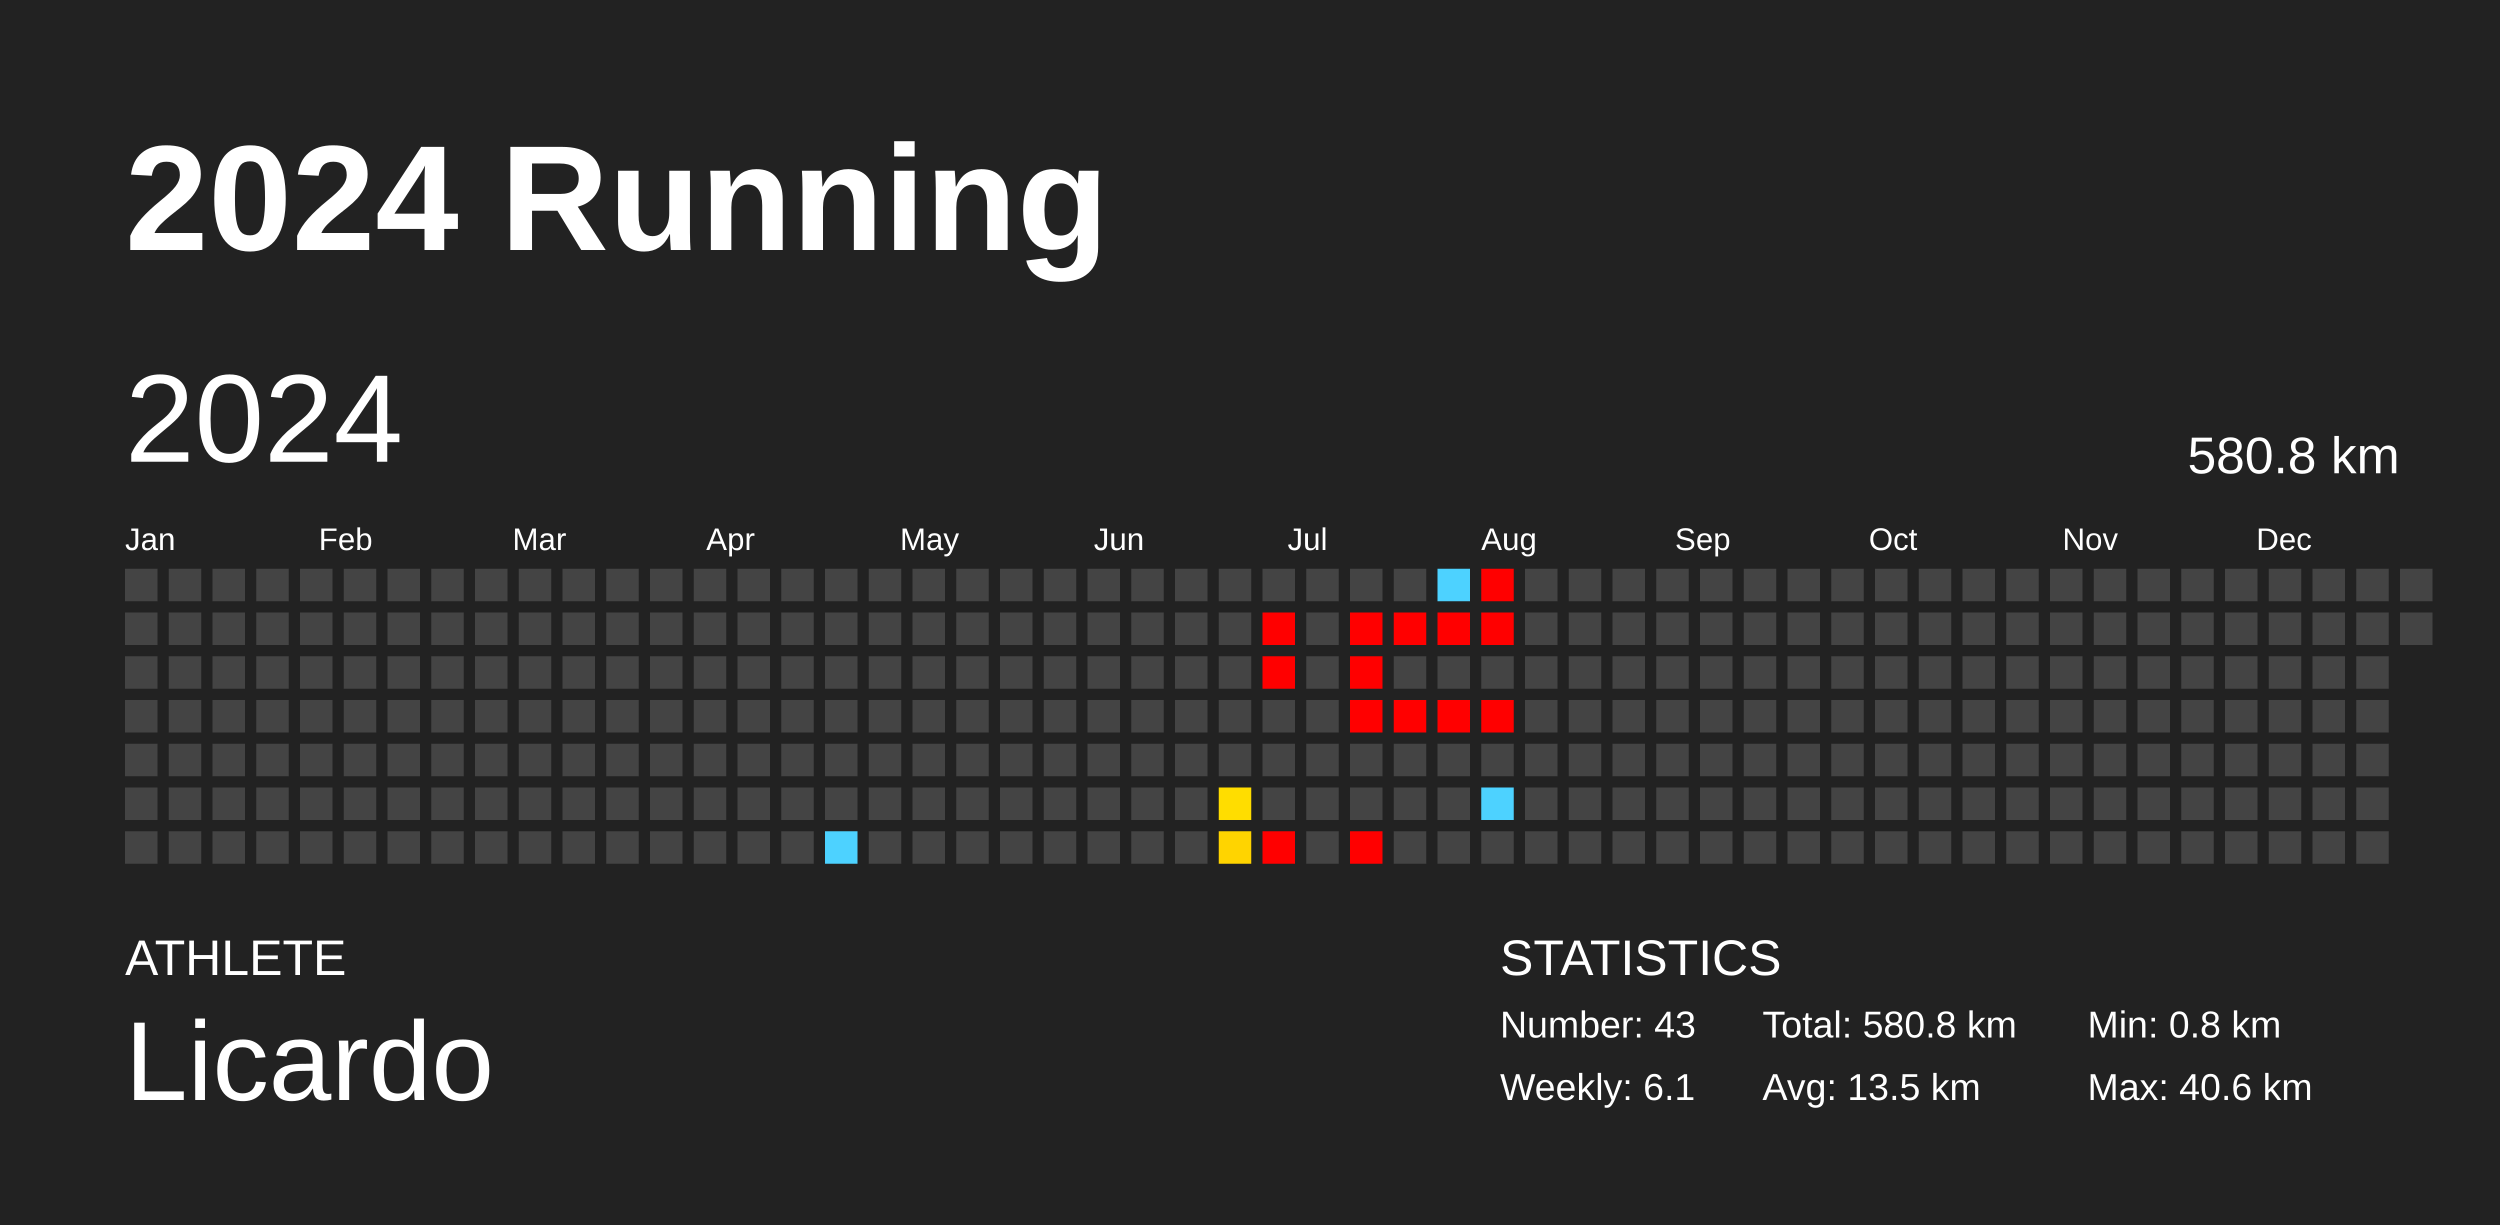
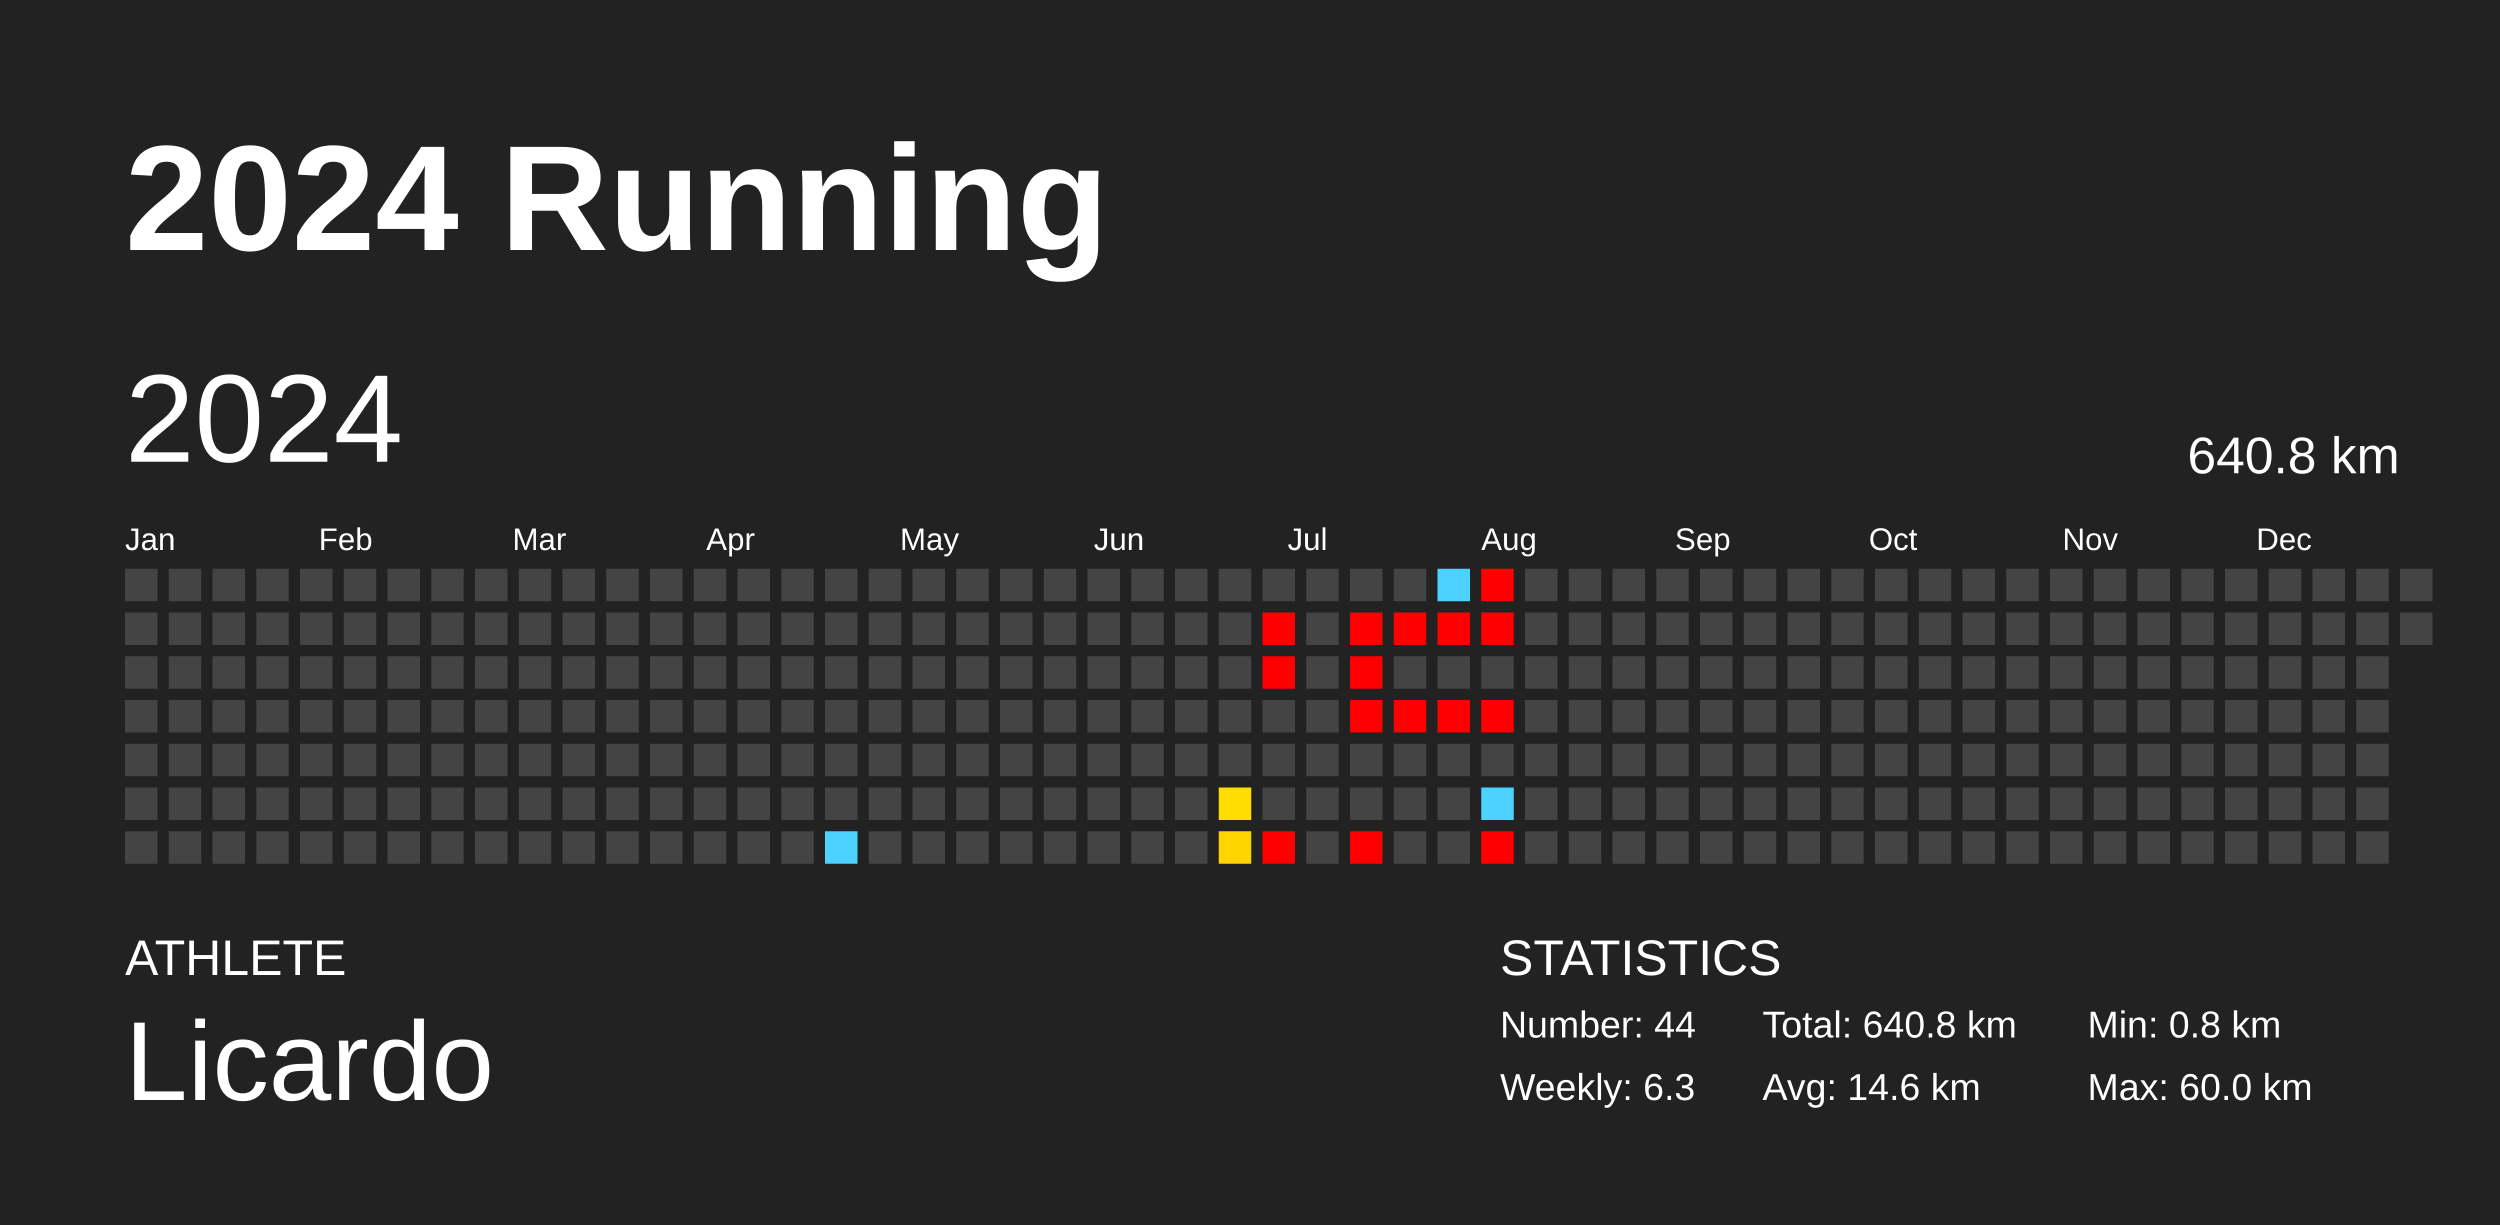
<svg xmlns="http://www.w3.org/2000/svg" baseProfile="full" height="98mm" version="1.1" viewBox="0,0,200,98" width="200mm">
  <defs />
  <rect fill="#222222" height="98" width="200" x="0" y="0" />
  <text fill="#FFFFFF" style="font-size:12px; font-family:Arial; font-weight:bold;" x="10" y="20">2024 Running</text>
  <text fill="#FFFFFF" style="font-size:4px; font-family:Arial" x="10" y="78">ATHLETE</text>
  <text fill="#FFFFFF" style="font-size:9px; font-family:Arial" x="10" y="88">Licardo</text>
  <text fill="#FFFFFF" style="font-size:4px; font-family:Arial" x="120" y="78">STATISTICS</text>
-   <text fill="#FFFFFF" style="font-size:3px; font-family:Arial" x="120" y="83">Number: 43</text>
-   <text fill="#FFFFFF" style="font-size:3px; font-family:Arial" x="120" y="88">Weekly: 6.1</text>
-   <text fill="#FFFFFF" style="font-size:3px; font-family:Arial" x="141" y="83">Total: 580.8 km</text>
-   <text fill="#FFFFFF" style="font-size:3px; font-family:Arial" x="141" y="88">Avg: 13.5 km</text>
+   <text fill="#FFFFFF" style="font-size:3px; font-family:Arial" x="120" y="83">Number: 44</text>
+   <text fill="#FFFFFF" style="font-size:3px; font-family:Arial" x="120" y="88">Weekly: 6.3</text>
+   <text fill="#FFFFFF" style="font-size:3px; font-family:Arial" x="141" y="83">Total: 640.8 km</text>
+   <text fill="#FFFFFF" style="font-size:3px; font-family:Arial" x="141" y="88">Avg: 14.6 km</text>
  <text fill="#FFFFFF" style="font-size:3px; font-family:Arial" x="167" y="83">Min: 0.8 km</text>
-   <text fill="#FFFFFF" style="font-size:3px; font-family:Arial" x="167" y="88">Max: 40.6 km</text>
+   <text fill="#FFFFFF" style="font-size:3px; font-family:Arial" x="167" y="88">Max: 60.0 km</text>
  <text dominant-baseline="hanging" fill="#FFFFFF" style="font-size:10.0px; font-family:Arial;" x="10" y="30">2024</text>
-   <text dominant-baseline="hanging" fill="#FFFFFF" style="font-size:4.125px; font-family:Arial;" x="175" y="35">580.8 km</text>
+   <text dominant-baseline="hanging" fill="#FFFFFF" style="font-size:4.125px; font-family:Arial;" x="175" y="35">640.8 km</text>
  <text fill="#FFFFFF" style="font-size:2.5px; font-family:Arial" x="10.0" y="44">Jan</text>
  <text fill="#FFFFFF" style="font-size:2.5px; font-family:Arial" x="25.5" y="44">Feb</text>
  <text fill="#FFFFFF" style="font-size:2.5px; font-family:Arial" x="41.0" y="44">Mar</text>
  <text fill="#FFFFFF" style="font-size:2.5px; font-family:Arial" x="56.5" y="44">Apr</text>
  <text fill="#FFFFFF" style="font-size:2.5px; font-family:Arial" x="72.0" y="44">May</text>
  <text fill="#FFFFFF" style="font-size:2.5px; font-family:Arial" x="87.5" y="44">Jun</text>
  <text fill="#FFFFFF" style="font-size:2.5px; font-family:Arial" x="103.0" y="44">Jul</text>
  <text fill="#FFFFFF" style="font-size:2.5px; font-family:Arial" x="118.5" y="44">Aug</text>
  <text fill="#FFFFFF" style="font-size:2.5px; font-family:Arial" x="134.0" y="44">Sep</text>
  <text fill="#FFFFFF" style="font-size:2.5px; font-family:Arial" x="149.5" y="44">Oct</text>
  <text fill="#FFFFFF" style="font-size:2.5px; font-family:Arial" x="165.0" y="44">Nov</text>
  <text fill="#FFFFFF" style="font-size:2.5px; font-family:Arial" x="180.5" y="44">Dec</text>
  <rect fill="#444444" height="2.6" width="2.6" x="10.0" y="45.5" />
  <rect fill="#444444" height="2.6" width="2.6" x="10.0" y="49.0" />
  <rect fill="#444444" height="2.6" width="2.6" x="10.0" y="52.5" />
  <rect fill="#444444" height="2.6" width="2.6" x="10.0" y="56.0" />
  <rect fill="#444444" height="2.6" width="2.6" x="10.0" y="59.5" />
  <rect fill="#444444" height="2.6" width="2.6" x="10.0" y="63.0" />
  <rect fill="#444444" height="2.6" width="2.6" x="10.0" y="66.5" />
  <rect fill="#444444" height="2.6" width="2.6" x="13.5" y="45.5" />
  <rect fill="#444444" height="2.6" width="2.6" x="13.5" y="49.0" />
  <rect fill="#444444" height="2.6" width="2.6" x="13.5" y="52.5" />
  <rect fill="#444444" height="2.6" width="2.6" x="13.5" y="56.0" />
  <rect fill="#444444" height="2.6" width="2.6" x="13.5" y="59.5" />
  <rect fill="#444444" height="2.6" width="2.6" x="13.5" y="63.0" />
  <rect fill="#444444" height="2.6" width="2.6" x="13.5" y="66.5" />
  <rect fill="#444444" height="2.6" width="2.6" x="17.0" y="45.5" />
  <rect fill="#444444" height="2.6" width="2.6" x="17.0" y="49.0" />
  <rect fill="#444444" height="2.6" width="2.6" x="17.0" y="52.5" />
  <rect fill="#444444" height="2.6" width="2.6" x="17.0" y="56.0" />
  <rect fill="#444444" height="2.6" width="2.6" x="17.0" y="59.5" />
  <rect fill="#444444" height="2.6" width="2.6" x="17.0" y="63.0" />
  <rect fill="#444444" height="2.6" width="2.6" x="17.0" y="66.5" />
  <rect fill="#444444" height="2.6" width="2.6" x="20.5" y="45.5" />
  <rect fill="#444444" height="2.6" width="2.6" x="20.5" y="49.0" />
  <rect fill="#444444" height="2.6" width="2.6" x="20.5" y="52.5" />
  <rect fill="#444444" height="2.6" width="2.6" x="20.5" y="56.0" />
  <rect fill="#444444" height="2.6" width="2.6" x="20.5" y="59.5" />
  <rect fill="#444444" height="2.6" width="2.6" x="20.5" y="63.0" />
  <rect fill="#444444" height="2.6" width="2.6" x="20.5" y="66.5" />
  <rect fill="#444444" height="2.6" width="2.6" x="24.0" y="45.5" />
  <rect fill="#444444" height="2.6" width="2.6" x="24.0" y="49.0" />
  <rect fill="#444444" height="2.6" width="2.6" x="24.0" y="52.5" />
  <rect fill="#444444" height="2.6" width="2.6" x="24.0" y="56.0" />
  <rect fill="#444444" height="2.6" width="2.6" x="24.0" y="59.5" />
  <rect fill="#444444" height="2.6" width="2.6" x="24.0" y="63.0" />
  <rect fill="#444444" height="2.6" width="2.6" x="24.0" y="66.5" />
  <rect fill="#444444" height="2.6" width="2.6" x="27.5" y="45.5" />
  <rect fill="#444444" height="2.6" width="2.6" x="27.5" y="49.0" />
  <rect fill="#444444" height="2.6" width="2.6" x="27.5" y="52.5" />
  <rect fill="#444444" height="2.6" width="2.6" x="27.5" y="56.0" />
  <rect fill="#444444" height="2.6" width="2.6" x="27.5" y="59.5" />
  <rect fill="#444444" height="2.6" width="2.6" x="27.5" y="63.0" />
  <rect fill="#444444" height="2.6" width="2.6" x="27.5" y="66.5" />
  <rect fill="#444444" height="2.6" width="2.6" x="31.0" y="45.5" />
  <rect fill="#444444" height="2.6" width="2.6" x="31.0" y="49.0" />
  <rect fill="#444444" height="2.6" width="2.6" x="31.0" y="52.5" />
  <rect fill="#444444" height="2.6" width="2.6" x="31.0" y="56.0" />
  <rect fill="#444444" height="2.6" width="2.6" x="31.0" y="59.5" />
  <rect fill="#444444" height="2.6" width="2.6" x="31.0" y="63.0" />
  <rect fill="#444444" height="2.6" width="2.6" x="31.0" y="66.5" />
  <rect fill="#444444" height="2.6" width="2.6" x="34.5" y="45.5" />
  <rect fill="#444444" height="2.6" width="2.6" x="34.5" y="49.0" />
  <rect fill="#444444" height="2.6" width="2.6" x="34.5" y="52.5" />
  <rect fill="#444444" height="2.6" width="2.6" x="34.5" y="56.0" />
  <rect fill="#444444" height="2.6" width="2.6" x="34.5" y="59.5" />
  <rect fill="#444444" height="2.6" width="2.6" x="34.5" y="63.0" />
  <rect fill="#444444" height="2.6" width="2.6" x="34.5" y="66.5" />
  <rect fill="#444444" height="2.6" width="2.6" x="38.0" y="45.5" />
  <rect fill="#444444" height="2.6" width="2.6" x="38.0" y="49.0" />
  <rect fill="#444444" height="2.6" width="2.6" x="38.0" y="52.5" />
  <rect fill="#444444" height="2.6" width="2.6" x="38.0" y="56.0" />
  <rect fill="#444444" height="2.6" width="2.6" x="38.0" y="59.5" />
  <rect fill="#444444" height="2.6" width="2.6" x="38.0" y="63.0" />
  <rect fill="#444444" height="2.6" width="2.6" x="38.0" y="66.5" />
  <rect fill="#444444" height="2.6" width="2.6" x="41.5" y="45.5" />
  <rect fill="#444444" height="2.6" width="2.6" x="41.5" y="49.0" />
  <rect fill="#444444" height="2.6" width="2.6" x="41.5" y="52.5" />
  <rect fill="#444444" height="2.6" width="2.6" x="41.5" y="56.0" />
  <rect fill="#444444" height="2.6" width="2.6" x="41.5" y="59.5" />
  <rect fill="#444444" height="2.6" width="2.6" x="41.5" y="63.0" />
  <rect fill="#444444" height="2.6" width="2.6" x="41.5" y="66.5" />
  <rect fill="#444444" height="2.6" width="2.6" x="45.0" y="45.5" />
  <rect fill="#444444" height="2.6" width="2.6" x="45.0" y="49.0" />
  <rect fill="#444444" height="2.6" width="2.6" x="45.0" y="52.5" />
  <rect fill="#444444" height="2.6" width="2.6" x="45.0" y="56.0" />
  <rect fill="#444444" height="2.6" width="2.6" x="45.0" y="59.5" />
  <rect fill="#444444" height="2.6" width="2.6" x="45.0" y="63.0" />
  <rect fill="#444444" height="2.6" width="2.6" x="45.0" y="66.5" />
  <rect fill="#444444" height="2.6" width="2.6" x="48.5" y="45.5" />
  <rect fill="#444444" height="2.6" width="2.6" x="48.5" y="49.0" />
  <rect fill="#444444" height="2.6" width="2.6" x="48.5" y="52.5" />
  <rect fill="#444444" height="2.6" width="2.6" x="48.5" y="56.0" />
  <rect fill="#444444" height="2.6" width="2.6" x="48.5" y="59.5" />
  <rect fill="#444444" height="2.6" width="2.6" x="48.5" y="63.0" />
  <rect fill="#444444" height="2.6" width="2.6" x="48.5" y="66.5" />
  <rect fill="#444444" height="2.6" width="2.6" x="52.0" y="45.5" />
  <rect fill="#444444" height="2.6" width="2.6" x="52.0" y="49.0" />
  <rect fill="#444444" height="2.6" width="2.6" x="52.0" y="52.5" />
  <rect fill="#444444" height="2.6" width="2.6" x="52.0" y="56.0" />
  <rect fill="#444444" height="2.6" width="2.6" x="52.0" y="59.5" />
  <rect fill="#444444" height="2.6" width="2.6" x="52.0" y="63.0" />
  <rect fill="#444444" height="2.6" width="2.6" x="52.0" y="66.5" />
  <rect fill="#444444" height="2.6" width="2.6" x="55.5" y="45.5" />
  <rect fill="#444444" height="2.6" width="2.6" x="55.5" y="49.0" />
  <rect fill="#444444" height="2.6" width="2.6" x="55.5" y="52.5" />
  <rect fill="#444444" height="2.6" width="2.6" x="55.5" y="56.0" />
  <rect fill="#444444" height="2.6" width="2.6" x="55.5" y="59.5" />
  <rect fill="#444444" height="2.6" width="2.6" x="55.5" y="63.0" />
  <rect fill="#444444" height="2.6" width="2.6" x="55.5" y="66.5" />
  <rect fill="#444444" height="2.6" width="2.6" x="59.0" y="45.5" />
  <rect fill="#444444" height="2.6" width="2.6" x="59.0" y="49.0" />
  <rect fill="#444444" height="2.6" width="2.6" x="59.0" y="52.5" />
  <rect fill="#444444" height="2.6" width="2.6" x="59.0" y="56.0" />
  <rect fill="#444444" height="2.6" width="2.6" x="59.0" y="59.5" />
  <rect fill="#444444" height="2.6" width="2.6" x="59.0" y="63.0" />
  <rect fill="#444444" height="2.6" width="2.6" x="59.0" y="66.5" />
  <rect fill="#444444" height="2.6" width="2.6" x="62.5" y="45.5" />
  <rect fill="#444444" height="2.6" width="2.6" x="62.5" y="49.0" />
  <rect fill="#444444" height="2.6" width="2.6" x="62.5" y="52.5" />
  <rect fill="#444444" height="2.6" width="2.6" x="62.5" y="56.0" />
  <rect fill="#444444" height="2.6" width="2.6" x="62.5" y="59.5" />
  <rect fill="#444444" height="2.6" width="2.6" x="62.5" y="63.0" />
  <rect fill="#444444" height="2.6" width="2.6" x="62.5" y="66.5" />
  <rect fill="#444444" height="2.6" width="2.6" x="66.0" y="45.5" />
  <rect fill="#444444" height="2.6" width="2.6" x="66.0" y="49.0" />
  <rect fill="#444444" height="2.6" width="2.6" x="66.0" y="52.5" />
  <rect fill="#444444" height="2.6" width="2.6" x="66.0" y="56.0" />
  <rect fill="#444444" height="2.6" width="2.6" x="66.0" y="59.5" />
  <rect fill="#444444" height="2.6" width="2.6" x="66.0" y="63.0" />
  <rect fill="#4dd2ff" height="2.6" width="2.6" x="66.0" y="66.5" />
  <rect fill="#444444" height="2.6" width="2.6" x="69.5" y="45.5" />
  <rect fill="#444444" height="2.6" width="2.6" x="69.5" y="49.0" />
  <rect fill="#444444" height="2.6" width="2.6" x="69.5" y="52.5" />
  <rect fill="#444444" height="2.6" width="2.6" x="69.5" y="56.0" />
  <rect fill="#444444" height="2.6" width="2.6" x="69.5" y="59.5" />
  <rect fill="#444444" height="2.6" width="2.6" x="69.5" y="63.0" />
  <rect fill="#444444" height="2.6" width="2.6" x="69.5" y="66.5" />
  <rect fill="#444444" height="2.6" width="2.6" x="73.0" y="45.5" />
  <rect fill="#444444" height="2.6" width="2.6" x="73.0" y="49.0" />
  <rect fill="#444444" height="2.6" width="2.6" x="73.0" y="52.5" />
  <rect fill="#444444" height="2.6" width="2.6" x="73.0" y="56.0" />
  <rect fill="#444444" height="2.6" width="2.6" x="73.0" y="59.5" />
  <rect fill="#444444" height="2.6" width="2.6" x="73.0" y="63.0" />
  <rect fill="#444444" height="2.6" width="2.6" x="73.0" y="66.5" />
  <rect fill="#444444" height="2.6" width="2.6" x="76.5" y="45.5" />
  <rect fill="#444444" height="2.6" width="2.6" x="76.5" y="49.0" />
  <rect fill="#444444" height="2.6" width="2.6" x="76.5" y="52.5" />
  <rect fill="#444444" height="2.6" width="2.6" x="76.5" y="56.0" />
  <rect fill="#444444" height="2.6" width="2.6" x="76.5" y="59.5" />
  <rect fill="#444444" height="2.6" width="2.6" x="76.5" y="63.0" />
  <rect fill="#444444" height="2.6" width="2.6" x="76.5" y="66.5" />
  <rect fill="#444444" height="2.6" width="2.6" x="80.0" y="45.5" />
  <rect fill="#444444" height="2.6" width="2.6" x="80.0" y="49.0" />
  <rect fill="#444444" height="2.6" width="2.6" x="80.0" y="52.5" />
  <rect fill="#444444" height="2.6" width="2.6" x="80.0" y="56.0" />
  <rect fill="#444444" height="2.6" width="2.6" x="80.0" y="59.5" />
  <rect fill="#444444" height="2.6" width="2.6" x="80.0" y="63.0" />
  <rect fill="#444444" height="2.6" width="2.6" x="80.0" y="66.5" />
  <rect fill="#444444" height="2.6" width="2.6" x="83.5" y="45.5" />
  <rect fill="#444444" height="2.6" width="2.6" x="83.5" y="49.0" />
  <rect fill="#444444" height="2.6" width="2.6" x="83.5" y="52.5" />
  <rect fill="#444444" height="2.6" width="2.6" x="83.5" y="56.0" />
  <rect fill="#444444" height="2.6" width="2.6" x="83.5" y="59.5" />
  <rect fill="#444444" height="2.6" width="2.6" x="83.5" y="63.0" />
  <rect fill="#444444" height="2.6" width="2.6" x="83.5" y="66.5" />
  <rect fill="#444444" height="2.6" width="2.6" x="87.0" y="45.5" />
  <rect fill="#444444" height="2.6" width="2.6" x="87.0" y="49.0" />
  <rect fill="#444444" height="2.6" width="2.6" x="87.0" y="52.5" />
  <rect fill="#444444" height="2.6" width="2.6" x="87.0" y="56.0" />
  <rect fill="#444444" height="2.6" width="2.6" x="87.0" y="59.5" />
  <rect fill="#444444" height="2.6" width="2.6" x="87.0" y="63.0" />
  <rect fill="#444444" height="2.6" width="2.6" x="87.0" y="66.5" />
  <rect fill="#444444" height="2.6" width="2.6" x="90.5" y="45.5" />
  <rect fill="#444444" height="2.6" width="2.6" x="90.5" y="49.0" />
  <rect fill="#444444" height="2.6" width="2.6" x="90.5" y="52.5" />
  <rect fill="#444444" height="2.6" width="2.6" x="90.5" y="56.0" />
  <rect fill="#444444" height="2.6" width="2.6" x="90.5" y="59.5" />
  <rect fill="#444444" height="2.6" width="2.6" x="90.5" y="63.0" />
  <rect fill="#444444" height="2.6" width="2.6" x="90.5" y="66.5" />
  <rect fill="#444444" height="2.6" width="2.6" x="94.0" y="45.5" />
  <rect fill="#444444" height="2.6" width="2.6" x="94.0" y="49.0" />
  <rect fill="#444444" height="2.6" width="2.6" x="94.0" y="52.5" />
  <rect fill="#444444" height="2.6" width="2.6" x="94.0" y="56.0" />
  <rect fill="#444444" height="2.6" width="2.6" x="94.0" y="59.5" />
  <rect fill="#444444" height="2.6" width="2.6" x="94.0" y="63.0" />
  <rect fill="#444444" height="2.6" width="2.6" x="94.0" y="66.5" />
  <rect fill="#444444" height="2.6" width="2.6" x="97.5" y="45.5" />
  <rect fill="#444444" height="2.6" width="2.6" x="97.5" y="49.0" />
  <rect fill="#444444" height="2.6" width="2.6" x="97.5" y="52.5" />
  <rect fill="#444444" height="2.6" width="2.6" x="97.5" y="56.0" />
  <rect fill="#444444" height="2.6" width="2.6" x="97.5" y="59.5" />
  <rect fill="#ffdd00" height="2.6" width="2.6" x="97.5" y="63.0" />
  <rect fill="#ffd400" height="2.6" width="2.6" x="97.5" y="66.5" />
  <rect fill="#444444" height="2.6" width="2.6" x="101.0" y="45.5" />
  <rect fill="red" height="2.6" width="2.6" x="101.0" y="49.0" />
  <rect fill="red" height="2.6" width="2.6" x="101.0" y="52.5" />
  <rect fill="#444444" height="2.6" width="2.6" x="101.0" y="56.0" />
  <rect fill="#444444" height="2.6" width="2.6" x="101.0" y="59.5" />
  <rect fill="#444444" height="2.6" width="2.6" x="101.0" y="63.0" />
  <rect fill="red" height="2.6" width="2.6" x="101.0" y="66.5" />
  <rect fill="#444444" height="2.6" width="2.6" x="104.5" y="45.5" />
  <rect fill="#444444" height="2.6" width="2.6" x="104.5" y="49.0" />
  <rect fill="#444444" height="2.6" width="2.6" x="104.5" y="52.5" />
  <rect fill="#444444" height="2.6" width="2.6" x="104.5" y="56.0" />
  <rect fill="#444444" height="2.6" width="2.6" x="104.5" y="59.5" />
  <rect fill="#444444" height="2.6" width="2.6" x="104.5" y="63.0" />
  <rect fill="#444444" height="2.6" width="2.6" x="104.5" y="66.5" />
  <rect fill="#444444" height="2.6" width="2.6" x="108.0" y="45.5" />
  <rect fill="red" height="2.6" width="2.6" x="108.0" y="49.0" />
  <rect fill="red" height="2.6" width="2.6" x="108.0" y="52.5" />
  <rect fill="red" height="2.6" width="2.6" x="108.0" y="56.0" />
  <rect fill="#444444" height="2.6" width="2.6" x="108.0" y="59.5" />
  <rect fill="#444444" height="2.6" width="2.6" x="108.0" y="63.0" />
  <rect fill="red" height="2.6" width="2.6" x="108.0" y="66.5" />
  <rect fill="#444444" height="2.6" width="2.6" x="111.5" y="45.5" />
  <rect fill="red" height="2.6" width="2.6" x="111.5" y="49.0" />
  <rect fill="#444444" height="2.6" width="2.6" x="111.5" y="52.5" />
  <rect fill="red" height="2.6" width="2.6" x="111.5" y="56.0" />
  <rect fill="#444444" height="2.6" width="2.6" x="111.5" y="59.5" />
  <rect fill="#444444" height="2.6" width="2.6" x="111.5" y="63.0" />
  <rect fill="#444444" height="2.6" width="2.6" x="111.5" y="66.5" />
  <rect fill="#4dd2ff" height="2.6" width="2.6" x="115.0" y="45.5" />
  <rect fill="red" height="2.6" width="2.6" x="115.0" y="49.0" />
  <rect fill="#444444" height="2.6" width="2.6" x="115.0" y="52.5" />
  <rect fill="red" height="2.6" width="2.6" x="115.0" y="56.0" />
  <rect fill="#444444" height="2.6" width="2.6" x="115.0" y="59.5" />
  <rect fill="#444444" height="2.6" width="2.6" x="115.0" y="63.0" />
  <rect fill="#444444" height="2.6" width="2.6" x="115.0" y="66.5" />
  <rect fill="red" height="2.6" width="2.6" x="118.5" y="45.5" />
  <rect fill="red" height="2.6" width="2.6" x="118.5" y="49.0" />
  <rect fill="#444444" height="2.6" width="2.6" x="118.5" y="52.5" />
  <rect fill="red" height="2.6" width="2.6" x="118.5" y="56.0" />
  <rect fill="#444444" height="2.6" width="2.6" x="118.5" y="59.5" />
  <rect fill="#4dd2ff" height="2.6" width="2.6" x="118.5" y="63.0" />
-   <rect fill="#444444" height="2.6" width="2.6" x="118.5" y="66.5" />
+   <rect fill="red" height="2.6" width="2.6" x="118.5" y="66.5" />
  <rect fill="#444444" height="2.6" width="2.6" x="122.0" y="45.5" />
  <rect fill="#444444" height="2.6" width="2.6" x="122.0" y="49.0" />
  <rect fill="#444444" height="2.6" width="2.6" x="122.0" y="52.5" />
  <rect fill="#444444" height="2.6" width="2.6" x="122.0" y="56.0" />
  <rect fill="#444444" height="2.6" width="2.6" x="122.0" y="59.5" />
  <rect fill="#444444" height="2.6" width="2.6" x="122.0" y="63.0" />
  <rect fill="#444444" height="2.6" width="2.6" x="122.0" y="66.5" />
  <rect fill="#444444" height="2.6" width="2.6" x="125.5" y="45.5" />
  <rect fill="#444444" height="2.6" width="2.6" x="125.5" y="49.0" />
  <rect fill="#444444" height="2.6" width="2.6" x="125.5" y="52.5" />
  <rect fill="#444444" height="2.6" width="2.6" x="125.5" y="56.0" />
  <rect fill="#444444" height="2.6" width="2.6" x="125.5" y="59.5" />
  <rect fill="#444444" height="2.6" width="2.6" x="125.5" y="63.0" />
  <rect fill="#444444" height="2.6" width="2.6" x="125.5" y="66.5" />
  <rect fill="#444444" height="2.6" width="2.6" x="129.0" y="45.5" />
  <rect fill="#444444" height="2.6" width="2.6" x="129.0" y="49.0" />
  <rect fill="#444444" height="2.6" width="2.6" x="129.0" y="52.5" />
  <rect fill="#444444" height="2.6" width="2.6" x="129.0" y="56.0" />
  <rect fill="#444444" height="2.6" width="2.6" x="129.0" y="59.5" />
  <rect fill="#444444" height="2.6" width="2.6" x="129.0" y="63.0" />
  <rect fill="#444444" height="2.6" width="2.6" x="129.0" y="66.5" />
  <rect fill="#444444" height="2.6" width="2.6" x="132.5" y="45.5" />
  <rect fill="#444444" height="2.6" width="2.6" x="132.5" y="49.0" />
  <rect fill="#444444" height="2.6" width="2.6" x="132.5" y="52.5" />
  <rect fill="#444444" height="2.6" width="2.6" x="132.5" y="56.0" />
  <rect fill="#444444" height="2.6" width="2.6" x="132.5" y="59.5" />
  <rect fill="#444444" height="2.6" width="2.6" x="132.5" y="63.0" />
  <rect fill="#444444" height="2.6" width="2.6" x="132.5" y="66.5" />
  <rect fill="#444444" height="2.6" width="2.6" x="136.0" y="45.5" />
  <rect fill="#444444" height="2.6" width="2.6" x="136.0" y="49.0" />
  <rect fill="#444444" height="2.6" width="2.6" x="136.0" y="52.5" />
  <rect fill="#444444" height="2.6" width="2.6" x="136.0" y="56.0" />
  <rect fill="#444444" height="2.6" width="2.6" x="136.0" y="59.5" />
  <rect fill="#444444" height="2.6" width="2.6" x="136.0" y="63.0" />
  <rect fill="#444444" height="2.6" width="2.6" x="136.0" y="66.5" />
  <rect fill="#444444" height="2.6" width="2.6" x="139.5" y="45.5" />
  <rect fill="#444444" height="2.6" width="2.6" x="139.5" y="49.0" />
  <rect fill="#444444" height="2.6" width="2.6" x="139.5" y="52.5" />
  <rect fill="#444444" height="2.6" width="2.6" x="139.5" y="56.0" />
  <rect fill="#444444" height="2.6" width="2.6" x="139.5" y="59.5" />
  <rect fill="#444444" height="2.6" width="2.6" x="139.5" y="63.0" />
  <rect fill="#444444" height="2.6" width="2.6" x="139.5" y="66.5" />
  <rect fill="#444444" height="2.6" width="2.6" x="143.0" y="45.5" />
  <rect fill="#444444" height="2.6" width="2.6" x="143.0" y="49.0" />
  <rect fill="#444444" height="2.6" width="2.6" x="143.0" y="52.5" />
  <rect fill="#444444" height="2.6" width="2.6" x="143.0" y="56.0" />
  <rect fill="#444444" height="2.6" width="2.6" x="143.0" y="59.5" />
  <rect fill="#444444" height="2.6" width="2.6" x="143.0" y="63.0" />
  <rect fill="#444444" height="2.6" width="2.6" x="143.0" y="66.5" />
  <rect fill="#444444" height="2.6" width="2.6" x="146.5" y="45.5" />
  <rect fill="#444444" height="2.6" width="2.6" x="146.5" y="49.0" />
  <rect fill="#444444" height="2.6" width="2.6" x="146.5" y="52.5" />
  <rect fill="#444444" height="2.6" width="2.6" x="146.5" y="56.0" />
  <rect fill="#444444" height="2.6" width="2.6" x="146.5" y="59.5" />
  <rect fill="#444444" height="2.6" width="2.6" x="146.5" y="63.0" />
  <rect fill="#444444" height="2.6" width="2.6" x="146.5" y="66.5" />
  <rect fill="#444444" height="2.6" width="2.6" x="150.0" y="45.5" />
  <rect fill="#444444" height="2.6" width="2.6" x="150.0" y="49.0" />
  <rect fill="#444444" height="2.6" width="2.6" x="150.0" y="52.5" />
  <rect fill="#444444" height="2.6" width="2.6" x="150.0" y="56.0" />
  <rect fill="#444444" height="2.6" width="2.6" x="150.0" y="59.5" />
  <rect fill="#444444" height="2.6" width="2.6" x="150.0" y="63.0" />
  <rect fill="#444444" height="2.6" width="2.6" x="150.0" y="66.5" />
  <rect fill="#444444" height="2.6" width="2.6" x="153.5" y="45.5" />
  <rect fill="#444444" height="2.6" width="2.6" x="153.5" y="49.0" />
  <rect fill="#444444" height="2.6" width="2.6" x="153.5" y="52.5" />
  <rect fill="#444444" height="2.6" width="2.6" x="153.5" y="56.0" />
  <rect fill="#444444" height="2.6" width="2.6" x="153.5" y="59.5" />
  <rect fill="#444444" height="2.6" width="2.6" x="153.5" y="63.0" />
  <rect fill="#444444" height="2.6" width="2.6" x="153.5" y="66.5" />
  <rect fill="#444444" height="2.6" width="2.6" x="157.0" y="45.5" />
  <rect fill="#444444" height="2.6" width="2.6" x="157.0" y="49.0" />
  <rect fill="#444444" height="2.6" width="2.6" x="157.0" y="52.5" />
  <rect fill="#444444" height="2.6" width="2.6" x="157.0" y="56.0" />
  <rect fill="#444444" height="2.6" width="2.6" x="157.0" y="59.5" />
  <rect fill="#444444" height="2.6" width="2.6" x="157.0" y="63.0" />
  <rect fill="#444444" height="2.6" width="2.6" x="157.0" y="66.5" />
  <rect fill="#444444" height="2.6" width="2.6" x="160.5" y="45.5" />
  <rect fill="#444444" height="2.6" width="2.6" x="160.5" y="49.0" />
  <rect fill="#444444" height="2.6" width="2.6" x="160.5" y="52.5" />
  <rect fill="#444444" height="2.6" width="2.6" x="160.5" y="56.0" />
  <rect fill="#444444" height="2.6" width="2.6" x="160.5" y="59.5" />
  <rect fill="#444444" height="2.6" width="2.6" x="160.5" y="63.0" />
  <rect fill="#444444" height="2.6" width="2.6" x="160.5" y="66.5" />
  <rect fill="#444444" height="2.6" width="2.6" x="164.0" y="45.5" />
  <rect fill="#444444" height="2.6" width="2.6" x="164.0" y="49.0" />
  <rect fill="#444444" height="2.6" width="2.6" x="164.0" y="52.5" />
  <rect fill="#444444" height="2.6" width="2.6" x="164.0" y="56.0" />
  <rect fill="#444444" height="2.6" width="2.6" x="164.0" y="59.5" />
  <rect fill="#444444" height="2.6" width="2.6" x="164.0" y="63.0" />
  <rect fill="#444444" height="2.6" width="2.6" x="164.0" y="66.5" />
  <rect fill="#444444" height="2.6" width="2.6" x="167.5" y="45.5" />
  <rect fill="#444444" height="2.6" width="2.6" x="167.5" y="49.0" />
  <rect fill="#444444" height="2.6" width="2.6" x="167.5" y="52.5" />
  <rect fill="#444444" height="2.6" width="2.6" x="167.5" y="56.0" />
  <rect fill="#444444" height="2.6" width="2.6" x="167.5" y="59.5" />
  <rect fill="#444444" height="2.6" width="2.6" x="167.5" y="63.0" />
  <rect fill="#444444" height="2.6" width="2.6" x="167.5" y="66.5" />
  <rect fill="#444444" height="2.6" width="2.6" x="171.0" y="45.5" />
  <rect fill="#444444" height="2.6" width="2.6" x="171.0" y="49.0" />
  <rect fill="#444444" height="2.6" width="2.6" x="171.0" y="52.5" />
  <rect fill="#444444" height="2.6" width="2.6" x="171.0" y="56.0" />
  <rect fill="#444444" height="2.6" width="2.6" x="171.0" y="59.5" />
  <rect fill="#444444" height="2.6" width="2.6" x="171.0" y="63.0" />
  <rect fill="#444444" height="2.6" width="2.6" x="171.0" y="66.5" />
  <rect fill="#444444" height="2.6" width="2.6" x="174.5" y="45.5" />
  <rect fill="#444444" height="2.6" width="2.6" x="174.5" y="49.0" />
  <rect fill="#444444" height="2.6" width="2.6" x="174.5" y="52.5" />
  <rect fill="#444444" height="2.6" width="2.6" x="174.5" y="56.0" />
  <rect fill="#444444" height="2.6" width="2.6" x="174.5" y="59.5" />
  <rect fill="#444444" height="2.6" width="2.6" x="174.5" y="63.0" />
  <rect fill="#444444" height="2.6" width="2.6" x="174.5" y="66.5" />
  <rect fill="#444444" height="2.6" width="2.6" x="178.0" y="45.5" />
  <rect fill="#444444" height="2.6" width="2.6" x="178.0" y="49.0" />
  <rect fill="#444444" height="2.6" width="2.6" x="178.0" y="52.5" />
  <rect fill="#444444" height="2.6" width="2.6" x="178.0" y="56.0" />
  <rect fill="#444444" height="2.6" width="2.6" x="178.0" y="59.5" />
  <rect fill="#444444" height="2.6" width="2.6" x="178.0" y="63.0" />
  <rect fill="#444444" height="2.6" width="2.6" x="178.0" y="66.5" />
  <rect fill="#444444" height="2.6" width="2.6" x="181.5" y="45.5" />
  <rect fill="#444444" height="2.6" width="2.6" x="181.5" y="49.0" />
  <rect fill="#444444" height="2.6" width="2.6" x="181.5" y="52.5" />
  <rect fill="#444444" height="2.6" width="2.6" x="181.5" y="56.0" />
  <rect fill="#444444" height="2.6" width="2.6" x="181.5" y="59.5" />
  <rect fill="#444444" height="2.6" width="2.6" x="181.5" y="63.0" />
  <rect fill="#444444" height="2.6" width="2.6" x="181.5" y="66.5" />
  <rect fill="#444444" height="2.6" width="2.6" x="185.0" y="45.5" />
  <rect fill="#444444" height="2.6" width="2.6" x="185.0" y="49.0" />
  <rect fill="#444444" height="2.6" width="2.6" x="185.0" y="52.5" />
  <rect fill="#444444" height="2.6" width="2.6" x="185.0" y="56.0" />
  <rect fill="#444444" height="2.6" width="2.6" x="185.0" y="59.5" />
  <rect fill="#444444" height="2.6" width="2.6" x="185.0" y="63.0" />
  <rect fill="#444444" height="2.6" width="2.6" x="185.0" y="66.5" />
  <rect fill="#444444" height="2.6" width="2.6" x="188.5" y="45.5" />
  <rect fill="#444444" height="2.6" width="2.6" x="188.5" y="49.0" />
  <rect fill="#444444" height="2.6" width="2.6" x="188.5" y="52.5" />
  <rect fill="#444444" height="2.6" width="2.6" x="188.5" y="56.0" />
  <rect fill="#444444" height="2.6" width="2.6" x="188.5" y="59.5" />
  <rect fill="#444444" height="2.6" width="2.6" x="188.5" y="63.0" />
  <rect fill="#444444" height="2.6" width="2.6" x="188.5" y="66.5" />
  <rect fill="#444444" height="2.6" width="2.6" x="192.0" y="45.5" />
  <rect fill="#444444" height="2.6" width="2.6" x="192.0" y="49.0" />
</svg>
